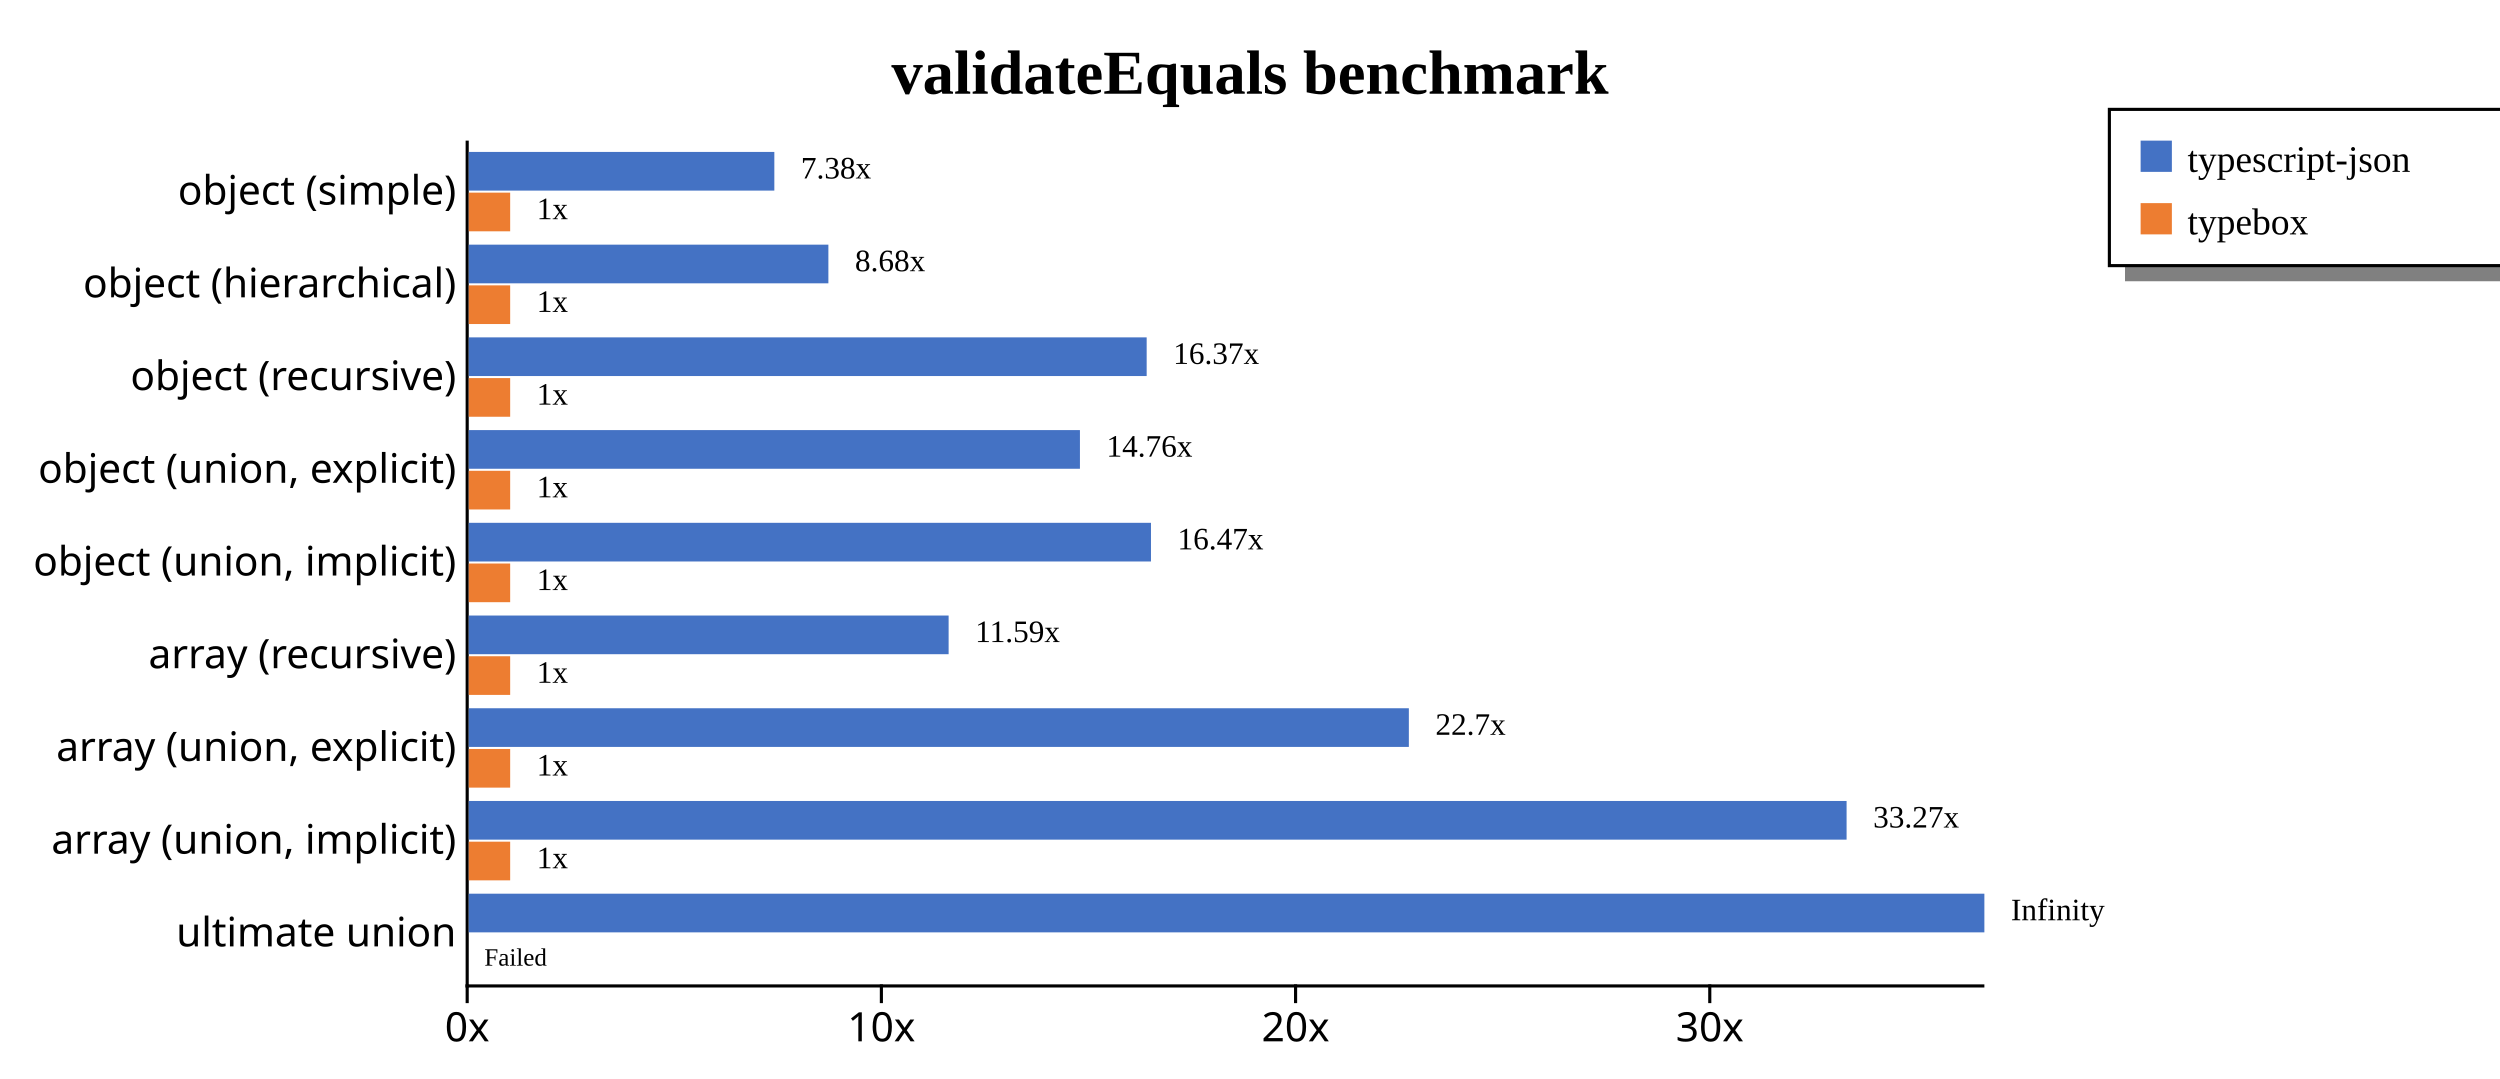
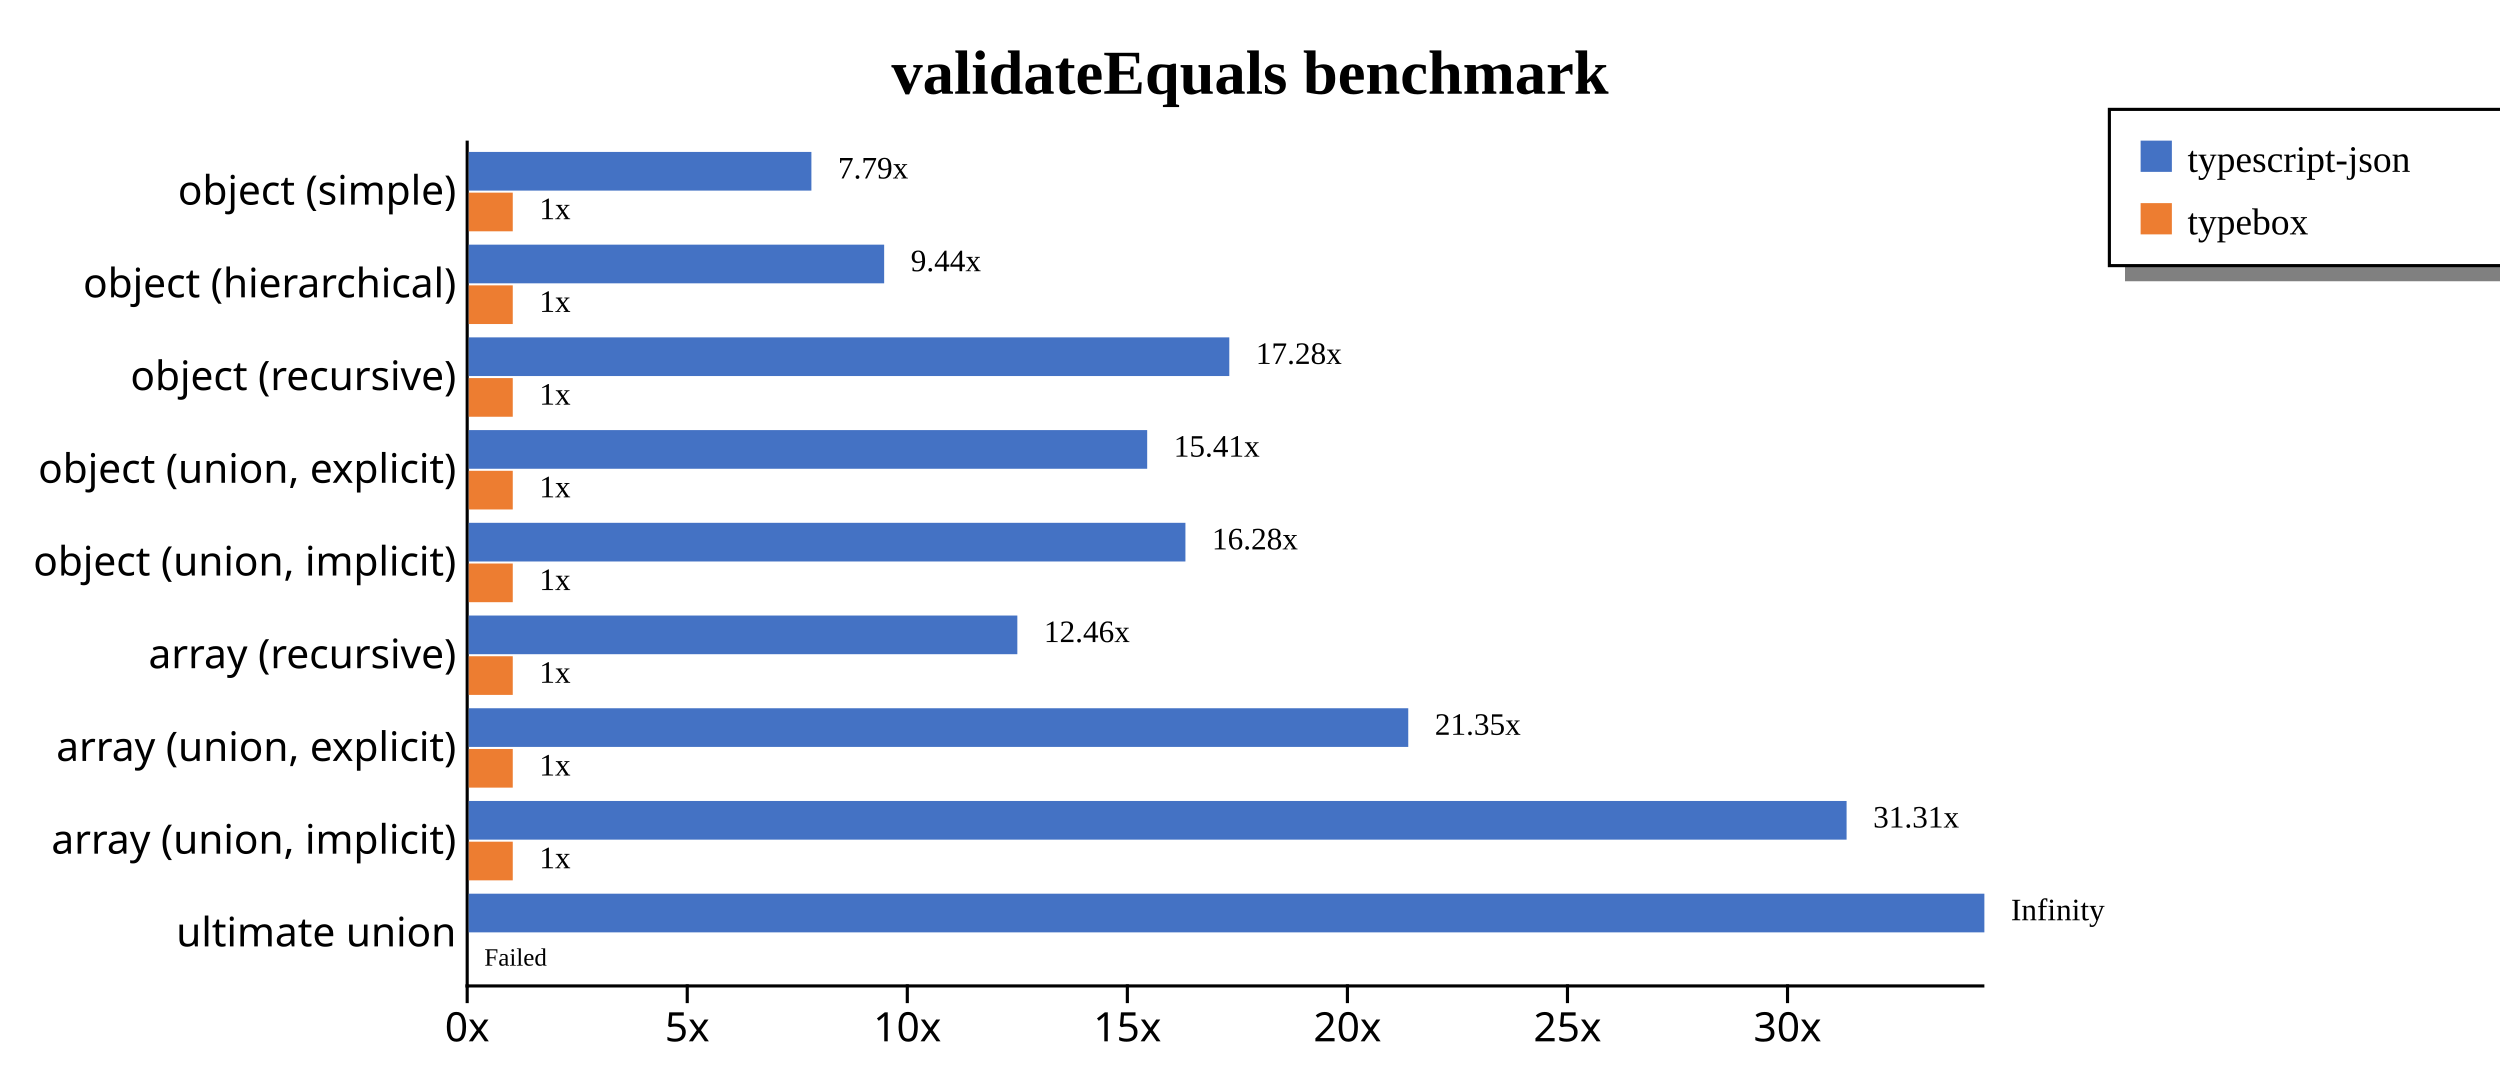
<svg xmlns="http://www.w3.org/2000/svg" width="800" height="345" style="background-color: white;">
  <g class="y axis" transform="translate(149,45)" fill="none" font-size="10" font-family="sans-serif" text-anchor="end" style="font-size: 13px;">
    <path class="domain" stroke="#000" d="M0,0.5H0.5V270.5H0" />
    <g class="tick" opacity="1" transform="translate(0,16.31868)" style="font-size: 13px;">
      <line stroke="#000" x2="0" />
      <text fill="#000" x="-3" dy="0.32em">object (simple)    </text>
    </g>
    <g class="tick" opacity="1" transform="translate(0,45.98901)" style="font-size: 13px;">
      <line stroke="#000" x2="0" />
      <text fill="#000" x="-3" dy="0.32em">object (hierarchical)    </text>
    </g>
    <g class="tick" opacity="1" transform="translate(0,75.65934)" style="font-size: 13px;">
      <line stroke="#000" x2="0" />
      <text fill="#000" x="-3" dy="0.32em">object (recursive)    </text>
    </g>
    <g class="tick" opacity="1" transform="translate(0,105.3297)" style="font-size: 13px;">
      <line stroke="#000" x2="0" />
      <text fill="#000" x="-3" dy="0.32em">object (union, explicit)    </text>
    </g>
    <g class="tick" opacity="1" transform="translate(0,135)" style="font-size: 13px;">
      <line stroke="#000" x2="0" />
      <text fill="#000" x="-3" dy="0.32em">object (union, implicit)    </text>
    </g>
    <g class="tick" opacity="1" transform="translate(0,164.6703)" style="font-size: 13px;">
      <line stroke="#000" x2="0" />
      <text fill="#000" x="-3" dy="0.32em">array (recursive)    </text>
    </g>
    <g class="tick" opacity="1" transform="translate(0,194.3407)" style="font-size: 13px;">
      <line stroke="#000" x2="0" />
      <text fill="#000" x="-3" dy="0.32em">array (union, explicit)    </text>
    </g>
    <g class="tick" opacity="1" transform="translate(0,224.011)" style="font-size: 13px;">
      <line stroke="#000" x2="0" />
      <text fill="#000" x="-3" dy="0.32em">array (union, implicit)    </text>
    </g>
    <g class="tick" opacity="1" transform="translate(0,253.6813)" style="font-size: 13px;">
      <line stroke="#000" x2="0" />
      <text fill="#000" x="-3" dy="0.32em">ultimate union    </text>
    </g>
  </g>
  <g class="x axis" transform="translate(149,315)" fill="none" font-size="10" font-family="sans-serif" text-anchor="middle" style="font-size: 13px;">
    <path class="domain" stroke="#000" d="M0.5,0V0.5H485.5V0" />
    <g class="tick" opacity="1" transform="translate(0.5,0)" style="font-size: 13px;">
      <line stroke="#000" y2="6" />
      <text fill="#000" y="9" dy="0.71em">0x</text>
    </g>
-     <g class="tick" opacity="1" transform="translate(133.0426,0)" style="font-size: 13px;">
+     <g class="tick" opacity="1" transform="translate(70.91799,0)" style="font-size: 13px;">
+       <line stroke="#000" y2="6" />
+       <text fill="#000" y="9" dy="0.71em">5x</text>
+     </g>
+     <g class="tick" opacity="1" transform="translate(141.336,0)" style="font-size: 13px;">
      <line stroke="#000" y2="6" />
      <text fill="#000" y="9" dy="0.71em">10x</text>
    </g>
-     <g class="tick" opacity="1" transform="translate(265.5852,0)" style="font-size: 13px;">
+     <g class="tick" opacity="1" transform="translate(211.754,0)" style="font-size: 13px;">
+       <line stroke="#000" y2="6" />
+       <text fill="#000" y="9" dy="0.71em">15x</text>
+     </g>
+     <g class="tick" opacity="1" transform="translate(282.172,0)" style="font-size: 13px;">
      <line stroke="#000" y2="6" />
      <text fill="#000" y="9" dy="0.71em">20x</text>
    </g>
-     <g class="tick" opacity="1" transform="translate(398.1278,0)" style="font-size: 13px;">
+     <g class="tick" opacity="1" transform="translate(352.59,0)" style="font-size: 13px;">
+       <line stroke="#000" y2="6" />
+       <text fill="#000" y="9" dy="0.71em">25x</text>
+     </g>
+     <g class="tick" opacity="1" transform="translate(423.008,0)" style="font-size: 13px;">
      <line stroke="#000" y2="6" />
      <text fill="#000" y="9" dy="0.71em">30x</text>
    </g>
  </g>
  <text transform="translate(400, 30)" style="text-anchor: middle; font-size: 20px; font-weight: bold;">validateEquals benchmark</text>
  <rect x="680" y="85" width="200" height="5" fill="gray" />
  <rect x="675" y="35" width="200" height="50" fill="none" stroke="black" />
  <rect x="685" y="45" width="10" height="10" style="fill: #4472c4;" />
  <text x="700" y="55" style="font-size: 12px;">typescript-json</text>
  <rect x="685" y="65" width="10" height="10" style="fill: #ed7d31;" />
  <text x="700" y="75" style="font-size: 12px;">typebox</text>
  <g style="font-size: 13px;">
    <g style="font-size: 13px;">
-       <rect x="150" y="48.618" width="97.787" height="12.375" fill="#4472c4" />
-       <rect x="150" y="61.644" width="13.254" height="12.375" fill="#ed7d31" />
-       <text class="label" x="256.287" y="57.118" font-size="10px">7.38x</text>
-       <text class="label" x="171.754" y="70.144" font-size="10px">1x</text>
-       <text class="label" x="252.787" y="58.618" font-size="8px" />
-       <text class="label" x="168.254" y="71.644" font-size="8px" />
+       <rect x="150" y="48.618" width="109.647" height="12.375" fill="#4472c4" />
+       <rect x="150" y="61.644" width="14.084" height="12.375" fill="#ed7d31" />
+       <text class="label" x="268.147" y="57.118" font-size="10px">7.79x</text>
+       <text class="label" x="172.584" y="70.144" font-size="10px">1x</text>
+       <text class="label" x="264.647" y="58.618" font-size="8px" />
+       <text class="label" x="169.084" y="71.644" font-size="8px" />
    </g>
    <g style="font-size: 13px;">
-       <rect x="150" y="78.289" width="115.083" height="12.375" fill="#4472c4" />
-       <rect x="150" y="91.315" width="13.254" height="12.375" fill="#ed7d31" />
-       <text class="label" x="273.583" y="86.789" font-size="10px">8.68x</text>
-       <text class="label" x="171.754" y="99.815" font-size="10px">1x</text>
-       <text class="label" x="270.083" y="88.289" font-size="8px" />
-       <text class="label" x="168.254" y="101.315" font-size="8px" />
+       <rect x="150" y="78.289" width="132.929" height="12.375" fill="#4472c4" />
+       <rect x="150" y="91.315" width="14.084" height="12.375" fill="#ed7d31" />
+       <text class="label" x="291.429" y="86.789" font-size="10px">9.44x</text>
+       <text class="label" x="172.584" y="99.815" font-size="10px">1x</text>
+       <text class="label" x="287.929" y="88.289" font-size="8px" />
+       <text class="label" x="169.084" y="101.315" font-size="8px" />
    </g>
    <g style="font-size: 13px;">
-       <rect x="150" y="107.959" width="216.934" height="12.375" fill="#4472c4" />
-       <rect x="150" y="120.985" width="13.254" height="12.375" fill="#ed7d31" />
-       <text class="label" x="375.434" y="116.459" font-size="10px">16.37x</text>
-       <text class="label" x="171.754" y="129.485" font-size="10px">1x</text>
-       <text class="label" x="371.934" y="117.959" font-size="8px" />
-       <text class="label" x="168.254" y="130.985" font-size="8px" />
+       <rect x="150" y="107.959" width="243.376" height="12.375" fill="#4472c4" />
+       <rect x="150" y="120.985" width="14.084" height="12.375" fill="#ed7d31" />
+       <text class="label" x="401.876" y="116.459" font-size="10px">17.28x</text>
+       <text class="label" x="172.584" y="129.485" font-size="10px">1x</text>
+       <text class="label" x="398.376" y="117.959" font-size="8px" />
+       <text class="label" x="169.084" y="130.985" font-size="8px" />
    </g>
    <g style="font-size: 13px;">
-       <rect x="150" y="137.629" width="195.577" height="12.375" fill="#4472c4" />
-       <rect x="150" y="150.655" width="13.254" height="12.375" fill="#ed7d31" />
-       <text class="label" x="354.077" y="146.129" font-size="10px">14.76x</text>
-       <text class="label" x="171.754" y="159.155" font-size="10px">1x</text>
-       <text class="label" x="350.577" y="147.629" font-size="8px" />
-       <text class="label" x="168.254" y="160.655" font-size="8px" />
+       <rect x="150" y="137.629" width="217.099" height="12.375" fill="#4472c4" />
+       <rect x="150" y="150.655" width="14.084" height="12.375" fill="#ed7d31" />
+       <text class="label" x="375.599" y="146.129" font-size="10px">15.41x</text>
+       <text class="label" x="172.584" y="159.155" font-size="10px">1x</text>
+       <text class="label" x="372.099" y="147.629" font-size="8px" />
+       <text class="label" x="169.084" y="160.655" font-size="8px" />
    </g>
    <g style="font-size: 13px;">
-       <rect x="150" y="167.3" width="218.311" height="12.375" fill="#4472c4" />
-       <rect x="150" y="180.326" width="13.254" height="12.375" fill="#ed7d31" />
-       <text class="label" x="376.811" y="175.8" font-size="10px">16.47x</text>
-       <text class="label" x="171.754" y="188.826" font-size="10px">1x</text>
-       <text class="label" x="373.311" y="177.3" font-size="8px" />
-       <text class="label" x="168.254" y="190.326" font-size="8px" />
+       <rect x="150" y="167.3" width="229.336" height="12.375" fill="#4472c4" />
+       <rect x="150" y="180.326" width="14.084" height="12.375" fill="#ed7d31" />
+       <text class="label" x="387.836" y="175.8" font-size="10px">16.28x</text>
+       <text class="label" x="172.584" y="188.826" font-size="10px">1x</text>
+       <text class="label" x="384.336" y="177.3" font-size="8px" />
+       <text class="label" x="169.084" y="190.326" font-size="8px" />
    </g>
    <g style="font-size: 13px;">
-       <rect x="150" y="196.97" width="153.559" height="12.375" fill="#4472c4" />
-       <rect x="150" y="209.996" width="13.254" height="12.375" fill="#ed7d31" />
-       <text class="label" x="312.059" y="205.47" font-size="10px">11.59x</text>
-       <text class="label" x="171.754" y="218.496" font-size="10px">1x</text>
-       <text class="label" x="308.559" y="206.97" font-size="8px" />
-       <text class="label" x="168.254" y="219.996" font-size="8px" />
+       <rect x="150" y="196.97" width="175.549" height="12.375" fill="#4472c4" />
+       <rect x="150" y="209.996" width="14.084" height="12.375" fill="#ed7d31" />
+       <text class="label" x="334.049" y="205.47" font-size="10px">12.46x</text>
+       <text class="label" x="172.584" y="218.496" font-size="10px">1x</text>
+       <text class="label" x="330.549" y="206.97" font-size="8px" />
+       <text class="label" x="169.084" y="219.996" font-size="8px" />
    </g>
    <g style="font-size: 13px;">
-       <rect x="150" y="226.64" width="300.832" height="12.375" fill="#4472c4" />
-       <rect x="150" y="239.666" width="13.254" height="12.375" fill="#ed7d31" />
-       <text class="label" x="459.332" y="235.14" font-size="10px">22.7x</text>
-       <text class="label" x="171.754" y="248.166" font-size="10px">1x</text>
-       <text class="label" x="455.832" y="236.64" font-size="8px" />
-       <text class="label" x="168.254" y="249.666" font-size="8px" />
+       <rect x="150" y="226.64" width="300.642" height="12.375" fill="#4472c4" />
+       <rect x="150" y="239.666" width="14.084" height="12.375" fill="#ed7d31" />
+       <text class="label" x="459.142" y="235.14" font-size="10px">21.35x</text>
+       <text class="label" x="172.584" y="248.166" font-size="10px">1x</text>
+       <text class="label" x="455.642" y="236.64" font-size="8px" />
+       <text class="label" x="169.084" y="249.666" font-size="8px" />
    </g>
    <g style="font-size: 13px;">
      <rect x="150" y="256.311" width="440.909" height="12.375" fill="#4472c4" />
-       <rect x="150" y="269.337" width="13.254" height="12.375" fill="#ed7d31" />
-       <text class="label" x="599.409" y="264.811" font-size="10px">33.27x</text>
-       <text class="label" x="171.754" y="277.837" font-size="10px">1x</text>
+       <rect x="150" y="269.337" width="14.084" height="12.375" fill="#ed7d31" />
+       <text class="label" x="599.409" y="264.811" font-size="10px">31.31x</text>
+       <text class="label" x="172.584" y="277.837" font-size="10px">1x</text>
      <text class="label" x="595.909" y="266.311" font-size="8px" />
-       <text class="label" x="168.254" y="279.337" font-size="8px" />
+       <text class="label" x="169.084" y="279.337" font-size="8px" />
    </g>
    <g style="font-size: 13px;">
      <rect x="150" y="285.981" width="485" height="12.375" fill="#4472c4" />
      <rect x="150" y="299.007" width="0" height="12.375" fill="#ed7d31" />
      <text class="label" x="643.5" y="294.481" font-size="10px">Infinity</text>
      <text class="label" x="158.5" y="307.507" font-size="10px" />
      <text class="label" x="640" y="295.981" font-size="8px" />
      <text class="label" x="155" y="309.007" font-size="8px">Failed</text>
    </g>
  </g>
</svg>
